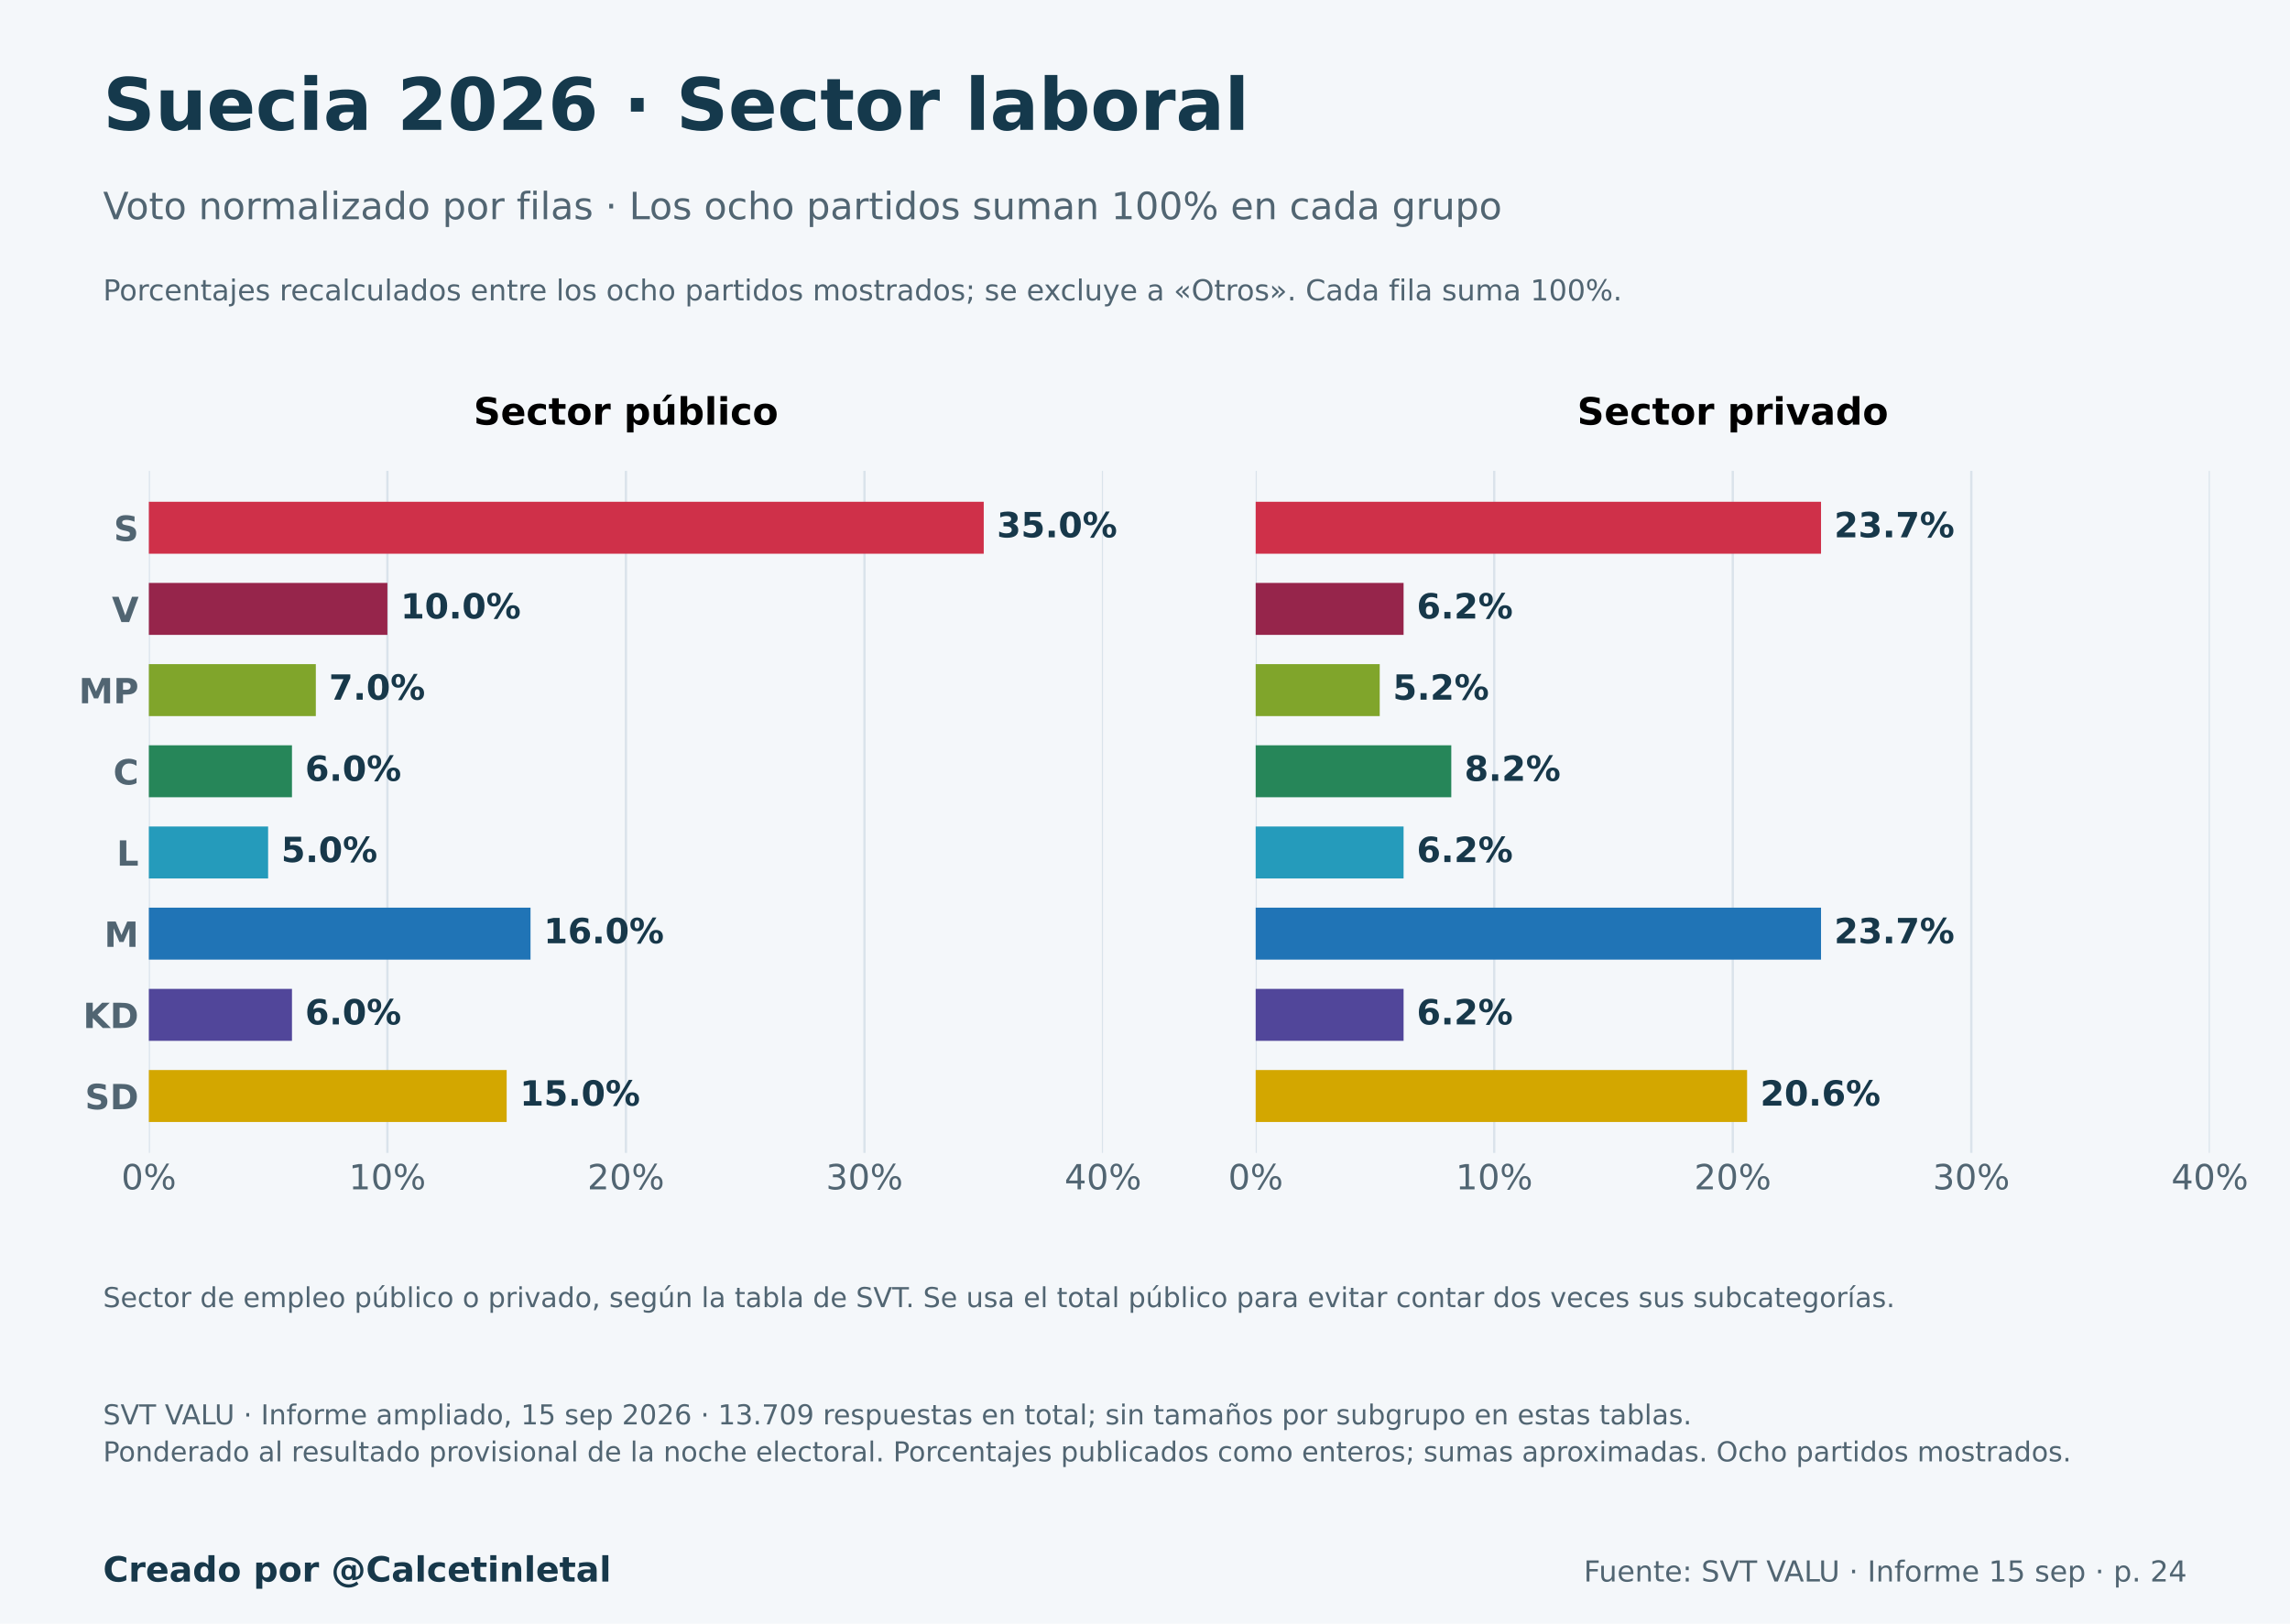
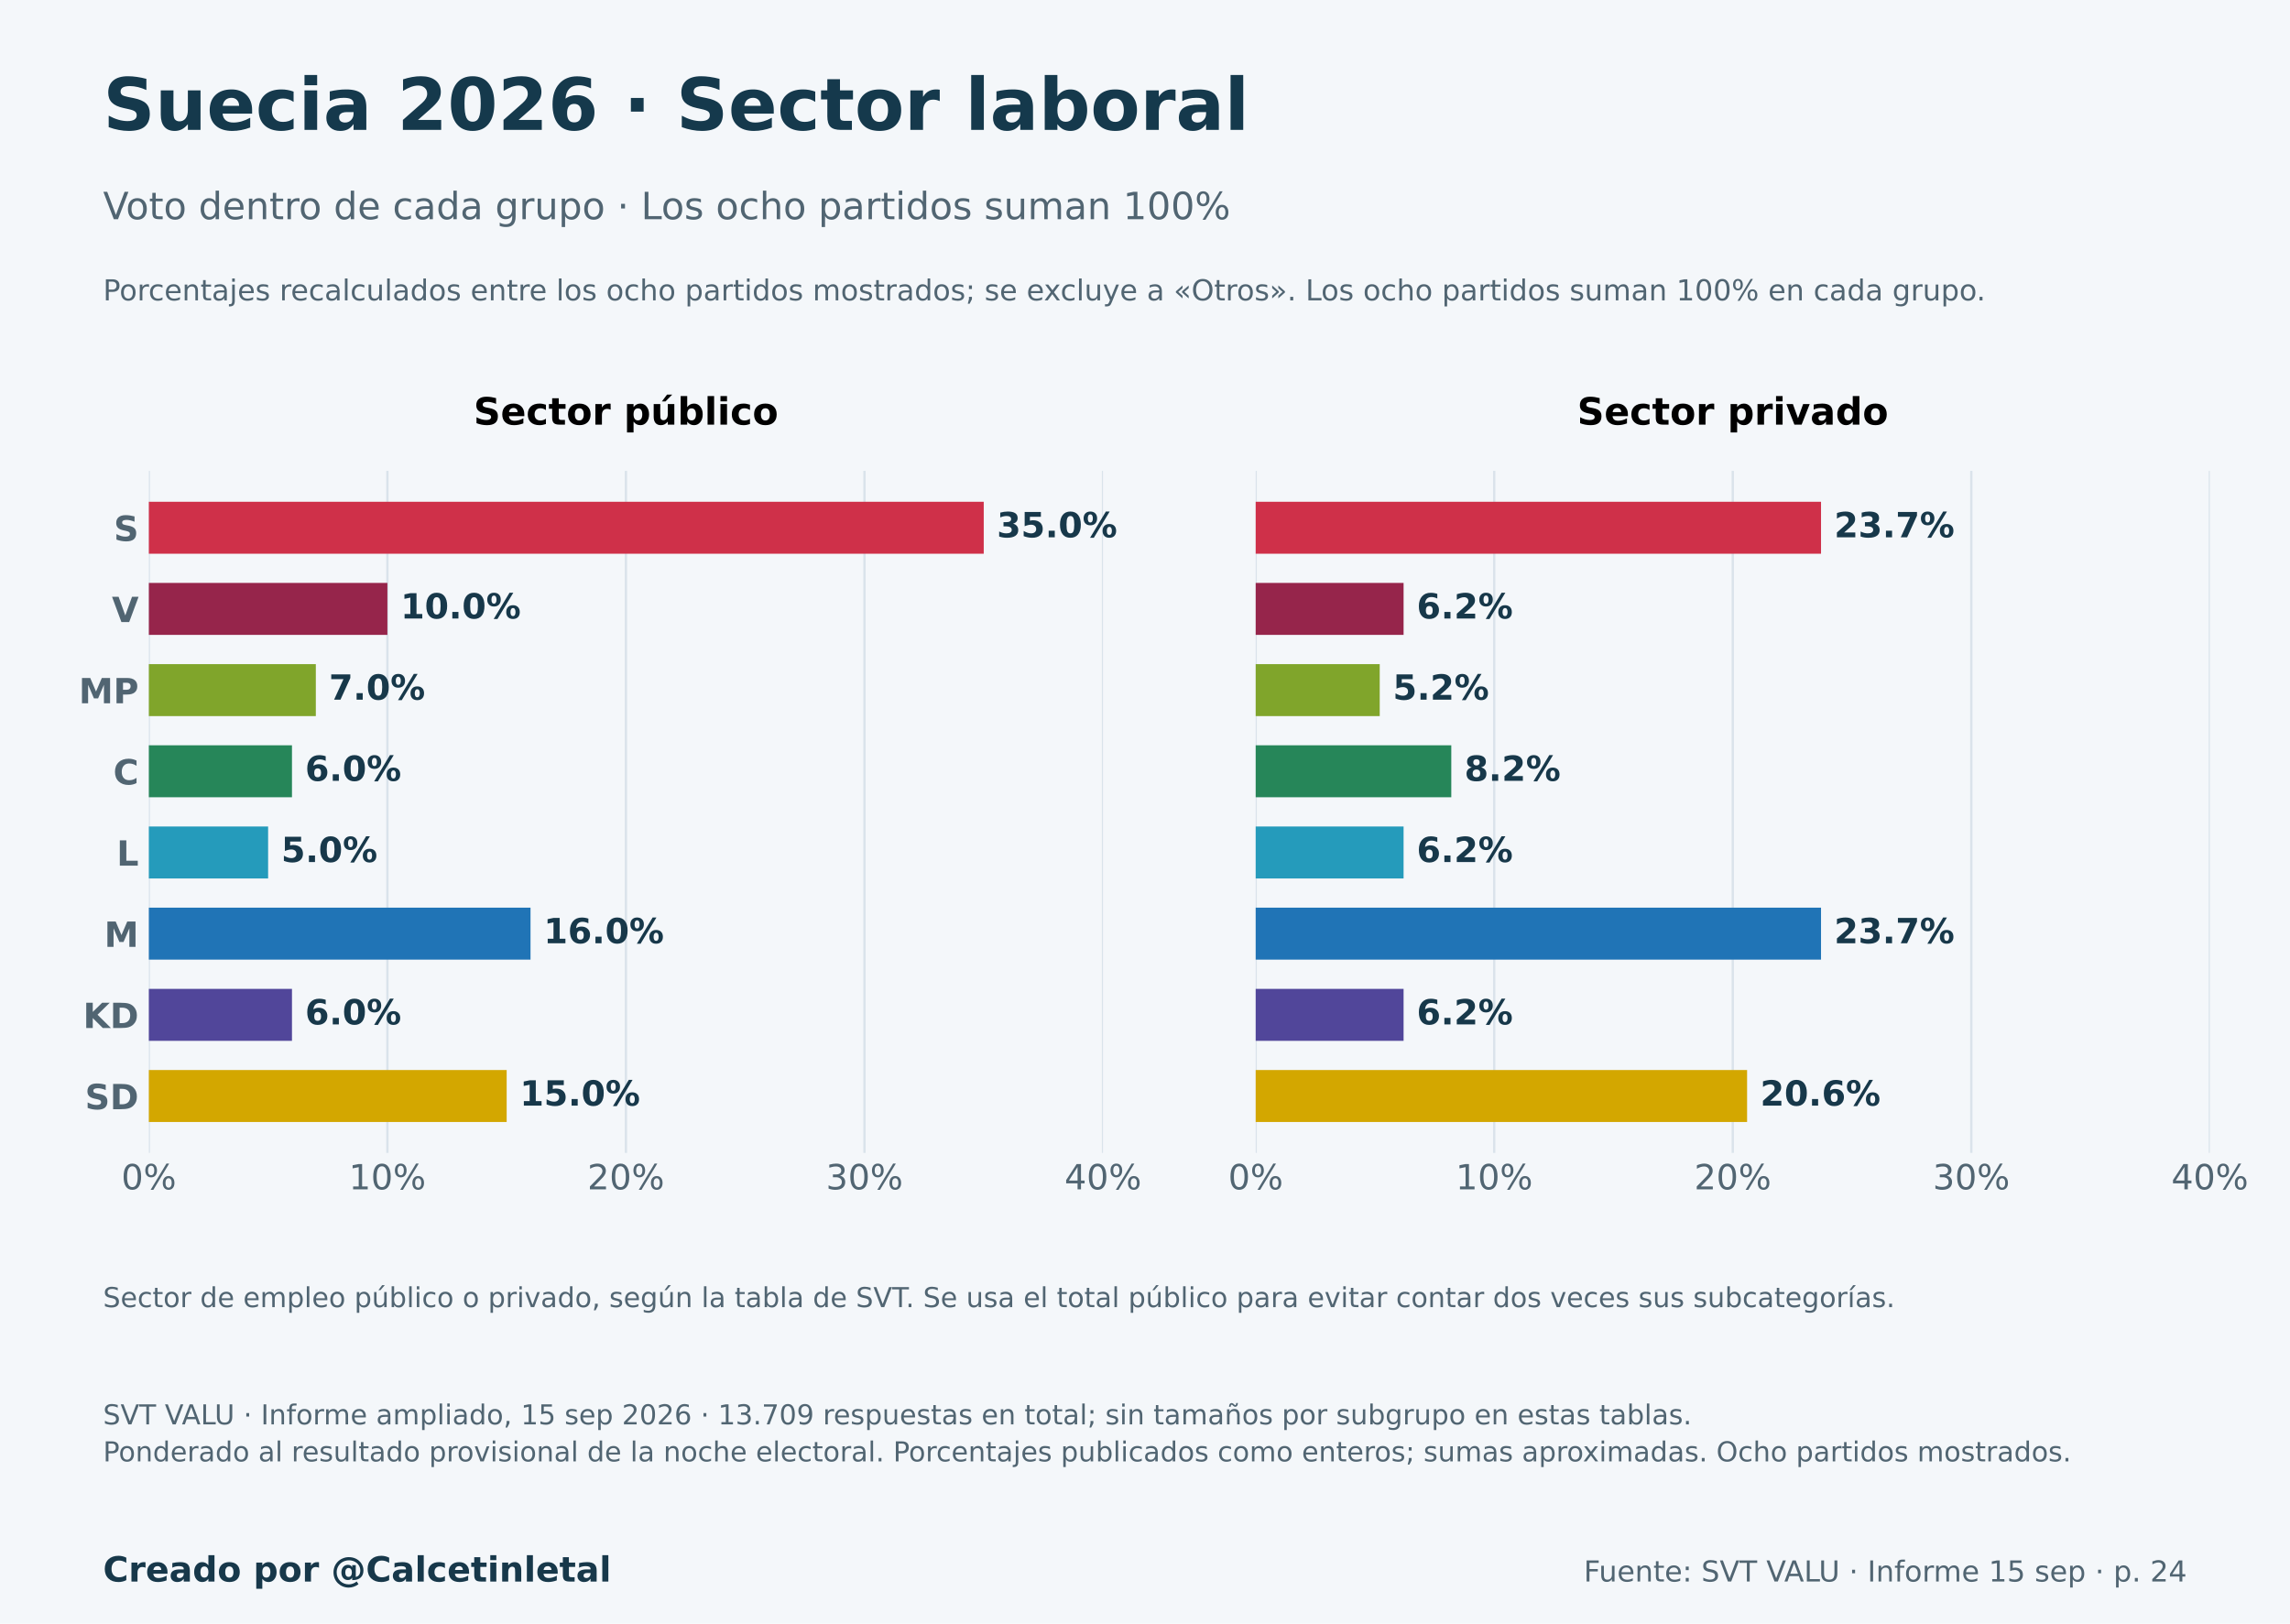
<svg xmlns="http://www.w3.org/2000/svg" xmlns:xlink="http://www.w3.org/1999/xlink" width="792pt" height="561.6pt" viewBox="0 0 792 561.6" version="1.1">
  <defs>
    <style type="text/css">*{stroke-linejoin: round; stroke-linecap: butt}</style>
  </defs>
  <g id="figure_1">
    <g id="patch_1">
      <path d="M 0 561.6 L 792 561.6 L 792 0 L 0 0 z " style="fill: #f4f7fa" />
    </g>
    <g id="axes_1">
      <g id="patch_2">
        <path d="M 51.48 398.736 L 381.48 398.736 L 381.48 162.864 L 51.48 162.864 z " style="fill: #f4f7fa" />
      </g>
      <g id="matplotlib.axis_1">
        <g id="xtick_1">
          <g id="line2d_1">
-             <path d="M 51.48 398.736 L 51.48 162.864 " clip-path="url(#pd622aa3924)" style="fill: none; stroke: #dae3eb; stroke-width: 0.8; stroke-linecap: square" />
+             <path d="M 51.48 398.736 L 51.48 162.864 " clip-path="url(#pd04e190ca9)" style="fill: none; stroke: #dae3eb; stroke-width: 0.8; stroke-linecap: square" />
          </g>
          <g id="line2d_2" />
          <g id="text_1">
            <text style="font-size: 12px; font-family: 'DejaVu Sans'; text-anchor: middle; fill: #516572" x="51.48" y="411.354" transform="rotate(-0 51.48 411.3541)">0%</text>
          </g>
        </g>
        <g id="xtick_2">
          <g id="line2d_3">
-             <path d="M 133.98 398.736 L 133.98 162.864 " clip-path="url(#pd622aa3924)" style="fill: none; stroke: #dae3eb; stroke-width: 0.8; stroke-linecap: square" />
+             <path d="M 133.98 398.736 L 133.98 162.864 " clip-path="url(#pd04e190ca9)" style="fill: none; stroke: #dae3eb; stroke-width: 0.8; stroke-linecap: square" />
          </g>
          <g id="line2d_4" />
          <g id="text_2">
            <text style="font-size: 12px; font-family: 'DejaVu Sans'; text-anchor: middle; fill: #516572" x="133.98" y="411.354" transform="rotate(-0 133.98 411.3541)">10%</text>
          </g>
        </g>
        <g id="xtick_3">
          <g id="line2d_5">
-             <path d="M 216.48 398.736 L 216.48 162.864 " clip-path="url(#pd622aa3924)" style="fill: none; stroke: #dae3eb; stroke-width: 0.8; stroke-linecap: square" />
+             <path d="M 216.48 398.736 L 216.48 162.864 " clip-path="url(#pd04e190ca9)" style="fill: none; stroke: #dae3eb; stroke-width: 0.8; stroke-linecap: square" />
          </g>
          <g id="line2d_6" />
          <g id="text_3">
            <text style="font-size: 12px; font-family: 'DejaVu Sans'; text-anchor: middle; fill: #516572" x="216.48" y="411.354" transform="rotate(-0 216.48 411.3541)">20%</text>
          </g>
        </g>
        <g id="xtick_4">
          <g id="line2d_7">
-             <path d="M 298.98 398.736 L 298.98 162.864 " clip-path="url(#pd622aa3924)" style="fill: none; stroke: #dae3eb; stroke-width: 0.8; stroke-linecap: square" />
+             <path d="M 298.98 398.736 L 298.98 162.864 " clip-path="url(#pd04e190ca9)" style="fill: none; stroke: #dae3eb; stroke-width: 0.8; stroke-linecap: square" />
          </g>
          <g id="line2d_8" />
          <g id="text_4">
            <text style="font-size: 12px; font-family: 'DejaVu Sans'; text-anchor: middle; fill: #516572" x="298.98" y="411.354" transform="rotate(-0 298.98 411.3541)">30%</text>
          </g>
        </g>
        <g id="xtick_5">
          <g id="line2d_9">
-             <path d="M 381.48 398.736 L 381.48 162.864 " clip-path="url(#pd622aa3924)" style="fill: none; stroke: #dae3eb; stroke-width: 0.8; stroke-linecap: square" />
+             <path d="M 381.48 398.736 L 381.48 162.864 " clip-path="url(#pd04e190ca9)" style="fill: none; stroke: #dae3eb; stroke-width: 0.8; stroke-linecap: square" />
          </g>
          <g id="line2d_10" />
          <g id="text_5">
            <text style="font-size: 12px; font-family: 'DejaVu Sans'; text-anchor: middle; fill: #516572" x="381.48" y="411.354" transform="rotate(-0 381.48 411.3541)">40%</text>
          </g>
        </g>
      </g>
      <g id="matplotlib.axis_2">
        <g id="ytick_1">
          <g id="line2d_11" />
          <g id="text_6">
            <text style="font-weight: 700; font-size: 12px; font-family: 'DejaVu Sans'; text-anchor: end; fill: #516572" x="47.98" y="187.079" transform="rotate(-0 47.98 187.0791)">S</text>
          </g>
        </g>
        <g id="ytick_2">
          <g id="line2d_12" />
          <g id="text_7">
            <text style="font-weight: 700; font-size: 12px; font-family: 'DejaVu Sans'; text-anchor: end; fill: #516572" x="47.98" y="215.159" transform="rotate(-0 47.98 215.1591)">V</text>
          </g>
        </g>
        <g id="ytick_3">
          <g id="line2d_13" />
          <g id="text_8">
            <text style="font-weight: 700; font-size: 12px; font-family: 'DejaVu Sans'; text-anchor: end; fill: #516572" x="47.98" y="243.239" transform="rotate(-0 47.98 243.2391)">MP</text>
          </g>
        </g>
        <g id="ytick_4">
          <g id="line2d_14" />
          <g id="text_9">
            <text style="font-weight: 700; font-size: 12px; font-family: 'DejaVu Sans'; text-anchor: end; fill: #516572" x="47.98" y="271.319" transform="rotate(-0 47.98 271.3191)">C</text>
          </g>
        </g>
        <g id="ytick_5">
          <g id="line2d_15" />
          <g id="text_10">
            <text style="font-weight: 700; font-size: 12px; font-family: 'DejaVu Sans'; text-anchor: end; fill: #516572" x="47.98" y="299.399" transform="rotate(-0 47.98 299.3991)">L</text>
          </g>
        </g>
        <g id="ytick_6">
          <g id="line2d_16" />
          <g id="text_11">
            <text style="font-weight: 700; font-size: 12px; font-family: 'DejaVu Sans'; text-anchor: end; fill: #516572" x="47.98" y="327.479" transform="rotate(-0 47.98 327.4791)">M</text>
          </g>
        </g>
        <g id="ytick_7">
          <g id="line2d_17" />
          <g id="text_12">
            <text style="font-weight: 700; font-size: 12px; font-family: 'DejaVu Sans'; text-anchor: end; fill: #516572" x="47.98" y="355.559" transform="rotate(-0 47.98 355.5591)">KD</text>
          </g>
        </g>
        <g id="ytick_8">
          <g id="line2d_18" />
          <g id="text_13">
            <text style="font-weight: 700; font-size: 12px; font-family: 'DejaVu Sans'; text-anchor: end; fill: #516572" x="47.98" y="383.639" transform="rotate(-0 47.98 383.6391)">SD</text>
          </g>
        </g>
      </g>
      <g id="patch_3">
-         <path d="M 51.48 173.534 L 340.23 173.534 L 340.23 191.506 L 51.48 191.506 z " clip-path="url(#pd622aa3924)" style="fill: #cf3049" />
+         <path d="M 51.48 173.534 L 340.23 173.534 L 340.23 191.506 L 51.48 191.506 z " clip-path="url(#pd04e190ca9)" style="fill: #cf3049" />
      </g>
      <g id="patch_4">
-         <path d="M 51.48 201.614 L 133.98 201.614 L 133.98 219.586 L 51.48 219.586 z " clip-path="url(#pd622aa3924)" style="fill: #96254b" />
+         <path d="M 51.48 201.614 L 133.98 201.614 L 133.98 219.586 L 51.48 219.586 z " clip-path="url(#pd04e190ca9)" style="fill: #96254b" />
      </g>
      <g id="patch_5">
-         <path d="M 51.48 229.694 L 109.23 229.694 L 109.23 247.666 L 51.48 247.666 z " clip-path="url(#pd622aa3924)" style="fill: #80a52b" />
+         <path d="M 51.48 229.694 L 109.23 229.694 L 109.23 247.666 L 51.48 247.666 z " clip-path="url(#pd04e190ca9)" style="fill: #80a52b" />
      </g>
      <g id="patch_6">
-         <path d="M 51.48 257.774 L 100.98 257.774 L 100.98 275.746 L 51.48 275.746 z " clip-path="url(#pd622aa3924)" style="fill: #268659" />
+         <path d="M 51.48 257.774 L 100.98 257.774 L 100.98 275.746 L 51.48 275.746 z " clip-path="url(#pd04e190ca9)" style="fill: #268659" />
      </g>
      <g id="patch_7">
-         <path d="M 51.48 285.854 L 92.73 285.854 L 92.73 303.826 L 51.48 303.826 z " clip-path="url(#pd622aa3924)" style="fill: #259bbb" />
+         <path d="M 51.48 285.854 L 92.73 285.854 L 92.73 303.826 L 51.48 303.826 z " clip-path="url(#pd04e190ca9)" style="fill: #259bbb" />
      </g>
      <g id="patch_8">
-         <path d="M 51.48 313.934 L 183.48 313.934 L 183.48 331.906 L 51.48 331.906 z " clip-path="url(#pd622aa3924)" style="fill: #2074b6" />
+         <path d="M 51.48 313.934 L 183.48 313.934 L 183.48 331.906 L 51.48 331.906 z " clip-path="url(#pd04e190ca9)" style="fill: #2074b6" />
      </g>
      <g id="patch_9">
-         <path d="M 51.48 342.014 L 100.98 342.014 L 100.98 359.986 L 51.48 359.986 z " clip-path="url(#pd622aa3924)" style="fill: #51469a" />
+         <path d="M 51.48 342.014 L 100.98 342.014 L 100.98 359.986 L 51.48 359.986 z " clip-path="url(#pd04e190ca9)" style="fill: #51469a" />
      </g>
      <g id="patch_10">
-         <path d="M 51.48 370.094 L 175.23 370.094 L 175.23 388.066 L 51.48 388.066 z " clip-path="url(#pd622aa3924)" style="fill: #d3a700" />
+         <path d="M 51.48 370.094 L 175.23 370.094 L 175.23 388.066 L 51.48 388.066 z " clip-path="url(#pd04e190ca9)" style="fill: #d3a700" />
      </g>
      <g id="text_14">
        <text style="font-weight: 700; font-size: 12px; font-family: 'DejaVu Sans'; text-anchor: start; fill: #17384a" x="344.767" y="185.831" transform="rotate(-0 344.7675 185.8313)">35.0%</text>
      </g>
      <g id="text_15">
        <text style="font-weight: 700; font-size: 12px; font-family: 'DejaVu Sans'; text-anchor: start; fill: #17384a" x="138.518" y="213.911" transform="rotate(-0 138.5175 213.9112)">10.0%</text>
      </g>
      <g id="text_16">
        <text style="font-weight: 700; font-size: 12px; font-family: 'DejaVu Sans'; text-anchor: start; fill: #17384a" x="113.767" y="241.991" transform="rotate(-0 113.7675 241.9913)">7.0%</text>
      </g>
      <g id="text_17">
        <text style="font-weight: 700; font-size: 12px; font-family: 'DejaVu Sans'; text-anchor: start; fill: #17384a" x="105.517" y="270.071" transform="rotate(-0 105.5175 270.0713)">6.0%</text>
      </g>
      <g id="text_18">
        <text style="font-weight: 700; font-size: 12px; font-family: 'DejaVu Sans'; text-anchor: start; fill: #17384a" x="97.267" y="298.151" transform="rotate(-0 97.2675 298.1513)">5.0%</text>
      </g>
      <g id="text_19">
        <text style="font-weight: 700; font-size: 12px; font-family: 'DejaVu Sans'; text-anchor: start; fill: #17384a" x="188.018" y="326.231" transform="rotate(-0 188.0175 326.2312)">16.0%</text>
      </g>
      <g id="text_20">
        <text style="font-weight: 700; font-size: 12px; font-family: 'DejaVu Sans'; text-anchor: start; fill: #17384a" x="105.517" y="354.311" transform="rotate(-0 105.5175 354.3112)">6.0%</text>
      </g>
      <g id="text_21">
        <text style="font-weight: 700; font-size: 12px; font-family: 'DejaVu Sans'; text-anchor: start; fill: #17384a" x="179.768" y="382.391" transform="rotate(-0 179.7675 382.3913)">15.0%</text>
      </g>
      <g id="text_22">
        <text style="font-weight: 700; font-size: 13px; font-family: 'DejaVu Sans'; text-anchor: middle" x="216.48" y="146.864" transform="rotate(-0 216.48 146.864)">Sector público</text>
      </g>
    </g>
    <g id="axes_2">
      <g id="patch_11">
        <path d="M 434.28 398.736 L 764.28 398.736 L 764.28 162.864 L 434.28 162.864 z " style="fill: #f4f7fa" />
      </g>
      <g id="matplotlib.axis_3">
        <g id="xtick_6">
          <g id="line2d_19">
-             <path d="M 434.28 398.736 L 434.28 162.864 " clip-path="url(#p2cd9740b75)" style="fill: none; stroke: #dae3eb; stroke-width: 0.8; stroke-linecap: square" />
+             <path d="M 434.28 398.736 L 434.28 162.864 " clip-path="url(#p5341451bf9)" style="fill: none; stroke: #dae3eb; stroke-width: 0.8; stroke-linecap: square" />
          </g>
          <g id="line2d_20" />
          <g id="text_23">
            <text style="font-size: 12px; font-family: 'DejaVu Sans'; text-anchor: middle; fill: #516572" x="434.28" y="411.354" transform="rotate(-0 434.28 411.3541)">0%</text>
          </g>
        </g>
        <g id="xtick_7">
          <g id="line2d_21">
-             <path d="M 516.78 398.736 L 516.78 162.864 " clip-path="url(#p2cd9740b75)" style="fill: none; stroke: #dae3eb; stroke-width: 0.8; stroke-linecap: square" />
+             <path d="M 516.78 398.736 L 516.78 162.864 " clip-path="url(#p5341451bf9)" style="fill: none; stroke: #dae3eb; stroke-width: 0.8; stroke-linecap: square" />
          </g>
          <g id="line2d_22" />
          <g id="text_24">
            <text style="font-size: 12px; font-family: 'DejaVu Sans'; text-anchor: middle; fill: #516572" x="516.78" y="411.354" transform="rotate(-0 516.78 411.3541)">10%</text>
          </g>
        </g>
        <g id="xtick_8">
          <g id="line2d_23">
-             <path d="M 599.28 398.736 L 599.28 162.864 " clip-path="url(#p2cd9740b75)" style="fill: none; stroke: #dae3eb; stroke-width: 0.8; stroke-linecap: square" />
+             <path d="M 599.28 398.736 L 599.28 162.864 " clip-path="url(#p5341451bf9)" style="fill: none; stroke: #dae3eb; stroke-width: 0.8; stroke-linecap: square" />
          </g>
          <g id="line2d_24" />
          <g id="text_25">
            <text style="font-size: 12px; font-family: 'DejaVu Sans'; text-anchor: middle; fill: #516572" x="599.28" y="411.354" transform="rotate(-0 599.28 411.3541)">20%</text>
          </g>
        </g>
        <g id="xtick_9">
          <g id="line2d_25">
-             <path d="M 681.78 398.736 L 681.78 162.864 " clip-path="url(#p2cd9740b75)" style="fill: none; stroke: #dae3eb; stroke-width: 0.8; stroke-linecap: square" />
+             <path d="M 681.78 398.736 L 681.78 162.864 " clip-path="url(#p5341451bf9)" style="fill: none; stroke: #dae3eb; stroke-width: 0.8; stroke-linecap: square" />
          </g>
          <g id="line2d_26" />
          <g id="text_26">
            <text style="font-size: 12px; font-family: 'DejaVu Sans'; text-anchor: middle; fill: #516572" x="681.78" y="411.354" transform="rotate(-0 681.78 411.3541)">30%</text>
          </g>
        </g>
        <g id="xtick_10">
          <g id="line2d_27">
-             <path d="M 764.28 398.736 L 764.28 162.864 " clip-path="url(#p2cd9740b75)" style="fill: none; stroke: #dae3eb; stroke-width: 0.8; stroke-linecap: square" />
+             <path d="M 764.28 398.736 L 764.28 162.864 " clip-path="url(#p5341451bf9)" style="fill: none; stroke: #dae3eb; stroke-width: 0.8; stroke-linecap: square" />
          </g>
          <g id="line2d_28" />
          <g id="text_27">
            <text style="font-size: 12px; font-family: 'DejaVu Sans'; text-anchor: middle; fill: #516572" x="764.28" y="411.354" transform="rotate(-0 764.28 411.3541)">40%</text>
          </g>
        </g>
      </g>
      <g id="matplotlib.axis_4">
        <g id="ytick_9">
          <g id="line2d_29" />
        </g>
        <g id="ytick_10">
          <g id="line2d_30" />
        </g>
        <g id="ytick_11">
          <g id="line2d_31" />
        </g>
        <g id="ytick_12">
          <g id="line2d_32" />
        </g>
        <g id="ytick_13">
          <g id="line2d_33" />
        </g>
        <g id="ytick_14">
          <g id="line2d_34" />
        </g>
        <g id="ytick_15">
          <g id="line2d_35" />
        </g>
        <g id="ytick_16">
          <g id="line2d_36" />
        </g>
      </g>
      <g id="patch_12">
-         <path d="M 434.28 173.534 L 629.805 173.534 L 629.805 191.506 L 434.28 191.506 z " clip-path="url(#p2cd9740b75)" style="fill: #cf3049" />
+         <path d="M 434.28 173.534 L 629.805 173.534 L 629.805 191.506 L 434.28 191.506 z " clip-path="url(#p5341451bf9)" style="fill: #cf3049" />
      </g>
      <g id="patch_13">
-         <path d="M 434.28 201.614 L 485.43 201.614 L 485.43 219.586 L 434.28 219.586 z " clip-path="url(#p2cd9740b75)" style="fill: #96254b" />
+         <path d="M 434.28 201.614 L 485.43 201.614 L 485.43 219.586 L 434.28 219.586 z " clip-path="url(#p5341451bf9)" style="fill: #96254b" />
      </g>
      <g id="patch_14">
-         <path d="M 434.28 229.694 L 477.18 229.694 L 477.18 247.666 L 434.28 247.666 z " clip-path="url(#p2cd9740b75)" style="fill: #80a52b" />
+         <path d="M 434.28 229.694 L 477.18 229.694 L 477.18 247.666 L 434.28 247.666 z " clip-path="url(#p5341451bf9)" style="fill: #80a52b" />
      </g>
      <g id="patch_15">
-         <path d="M 434.28 257.774 L 501.93 257.774 L 501.93 275.746 L 434.28 275.746 z " clip-path="url(#p2cd9740b75)" style="fill: #268659" />
+         <path d="M 434.28 257.774 L 501.93 257.774 L 501.93 275.746 L 434.28 275.746 z " clip-path="url(#p5341451bf9)" style="fill: #268659" />
      </g>
      <g id="patch_16">
-         <path d="M 434.28 285.854 L 485.43 285.854 L 485.43 303.826 L 434.28 303.826 z " clip-path="url(#p2cd9740b75)" style="fill: #259bbb" />
+         <path d="M 434.28 285.854 L 485.43 285.854 L 485.43 303.826 L 434.28 303.826 z " clip-path="url(#p5341451bf9)" style="fill: #259bbb" />
      </g>
      <g id="patch_17">
-         <path d="M 434.28 313.934 L 629.805 313.934 L 629.805 331.906 L 434.28 331.906 z " clip-path="url(#p2cd9740b75)" style="fill: #2074b6" />
+         <path d="M 434.28 313.934 L 629.805 313.934 L 629.805 331.906 L 434.28 331.906 z " clip-path="url(#p5341451bf9)" style="fill: #2074b6" />
      </g>
      <g id="patch_18">
-         <path d="M 434.28 342.014 L 485.43 342.014 L 485.43 359.986 L 434.28 359.986 z " clip-path="url(#p2cd9740b75)" style="fill: #51469a" />
+         <path d="M 434.28 342.014 L 485.43 342.014 L 485.43 359.986 L 434.28 359.986 z " clip-path="url(#p5341451bf9)" style="fill: #51469a" />
      </g>
      <g id="patch_19">
-         <path d="M 434.28 370.094 L 604.23 370.094 L 604.23 388.066 L 434.28 388.066 z " clip-path="url(#p2cd9740b75)" style="fill: #d3a700" />
+         <path d="M 434.28 370.094 L 604.23 370.094 L 604.23 388.066 L 434.28 388.066 z " clip-path="url(#p5341451bf9)" style="fill: #d3a700" />
      </g>
      <g id="text_28">
        <text style="font-weight: 700; font-size: 12px; font-family: 'DejaVu Sans'; text-anchor: start; fill: #17384a" x="634.342" y="185.831" transform="rotate(-0 634.3425 185.8313)">23.7%</text>
      </g>
      <g id="text_29">
        <text style="font-weight: 700; font-size: 12px; font-family: 'DejaVu Sans'; text-anchor: start; fill: #17384a" x="489.967" y="213.911" transform="rotate(-0 489.9675 213.9112)">6.2%</text>
      </g>
      <g id="text_30">
        <text style="font-weight: 700; font-size: 12px; font-family: 'DejaVu Sans'; text-anchor: start; fill: #17384a" x="481.717" y="241.991" transform="rotate(-0 481.7175 241.9913)">5.2%</text>
      </g>
      <g id="text_31">
        <text style="font-weight: 700; font-size: 12px; font-family: 'DejaVu Sans'; text-anchor: start; fill: #17384a" x="506.467" y="270.071" transform="rotate(-0 506.4675 270.0713)">8.2%</text>
      </g>
      <g id="text_32">
        <text style="font-weight: 700; font-size: 12px; font-family: 'DejaVu Sans'; text-anchor: start; fill: #17384a" x="489.967" y="298.151" transform="rotate(-0 489.9675 298.1513)">6.2%</text>
      </g>
      <g id="text_33">
        <text style="font-weight: 700; font-size: 12px; font-family: 'DejaVu Sans'; text-anchor: start; fill: #17384a" x="634.342" y="326.231" transform="rotate(-0 634.3425 326.2312)">23.7%</text>
      </g>
      <g id="text_34">
        <text style="font-weight: 700; font-size: 12px; font-family: 'DejaVu Sans'; text-anchor: start; fill: #17384a" x="489.967" y="354.311" transform="rotate(-0 489.9675 354.3112)">6.2%</text>
      </g>
      <g id="text_35">
        <text style="font-weight: 700; font-size: 12px; font-family: 'DejaVu Sans'; text-anchor: start; fill: #17384a" x="608.768" y="382.391" transform="rotate(-0 608.7675 382.3913)">20.6%</text>
      </g>
      <g id="text_36">
        <text style="font-weight: 700; font-size: 13px; font-family: 'DejaVu Sans'; text-anchor: middle" x="599.28" y="146.864" transform="rotate(-0 599.28 146.864)">Sector privado</text>
      </g>
    </g>
    <g id="text_37">
      <text style="font-weight: 700; font-size: 25px; font-family: 'DejaVu Sans'; text-anchor: start; fill: #15394c" x="35.64" y="44.928" transform="rotate(-0 35.64 44.928)">Suecia 2026 · Sector laboral</text>
    </g>
    <g id="text_38">
-       <text style="font-size: 13px; font-family: 'DejaVu Sans'; text-anchor: start; fill: #516572" x="35.64" y="75.816" transform="rotate(-0 35.64 75.816)">Voto normalizado por filas · Los ocho partidos suman 100% en cada grupo</text>
+       <text style="font-size: 13px; font-family: 'DejaVu Sans'; text-anchor: start; fill: #516572" x="35.64" y="75.816" transform="rotate(-0 35.64 75.816)">Voto dentro de cada grupo · Los ocho partidos suman 100%</text>
    </g>
    <g id="text_39">
-       <text style="font-size: 10px; font-family: 'DejaVu Sans'; text-anchor: start; fill: #516572" x="35.64" y="103.896" transform="rotate(-0 35.64 103.896)">Porcentajes recalculados entre los ocho partidos mostrados; se excluye a «Otros». Cada fila suma 100%.</text>
+       <text style="font-size: 10px; font-family: 'DejaVu Sans'; text-anchor: start; fill: #516572" x="35.64" y="103.896" transform="rotate(-0 35.64 103.896)">Porcentajes recalculados entre los ocho partidos mostrados; se excluye a «Otros». Los ocho partidos suman 100% en cada grupo.</text>
    </g>
    <g id="text_40">
      <text style="font-size: 9.5px; font-family: 'DejaVu Sans'; text-anchor: start; fill: #516572" x="35.64" y="452.088" transform="rotate(-0 35.64 452.088)">Sector de empleo público o privado, según la tabla de SVT. Se usa el total público para evitar contar dos veces sus subcategorías.</text>
    </g>
    <g id="text_41">
      <text style="font-size: 9.5px; font-family: 'DejaVu Sans'; fill: #516572" transform="translate(35.64 492.6365)">SVT VALU · Informe ampliado, 15 sep 2026 · 13.709 respuestas en total; sin tamaños por subgrupo en estas tablas.</text>
      <text style="font-size: 9.5px; font-family: 'DejaVu Sans'; fill: #516572" transform="translate(35.64 505.44)">Ponderado al resultado provisional de la noche electoral. Porcentajes publicados como enteros; sumas aproximadas. Ocho partidos mostrados.</text>
    </g>
    <g id="text_42">
      <a xlink:href="https://x.com/Calcetinletal">
        <text style="font-weight: 700; font-size: 12px; font-family: 'DejaVu Sans'; text-anchor: start; fill: #17384a" x="35.64" y="546.998" transform="rotate(-0 35.64 546.9984)">Creado por @Calcetinletal</text>
      </a>
    </g>
    <g id="text_43">
      <a xlink:href="https://omoss.svt.se/download/18.c7d6c981a0a583535d1535/1789484134179/Valu%202026%20seminarium%20260915.pdf#page=24">
        <text style="font-size: 10px; font-family: 'DejaVu Sans'; text-anchor: end; fill: #516572" x="756.36" y="546.998" transform="rotate(-0 756.36 546.9984)">Fuente: SVT VALU · Informe 15 sep · p. 24</text>
      </a>
    </g>
  </g>
  <defs>
-     <clipPath id="pd622aa3924">
+     <clipPath id="pd04e190ca9">
      <rect x="51.48" y="162.864" width="330" height="235.872" />
    </clipPath>
-     <clipPath id="p2cd9740b75">
+     <clipPath id="p5341451bf9">
      <rect x="434.28" y="162.864" width="330" height="235.872" />
    </clipPath>
  </defs>
</svg>
